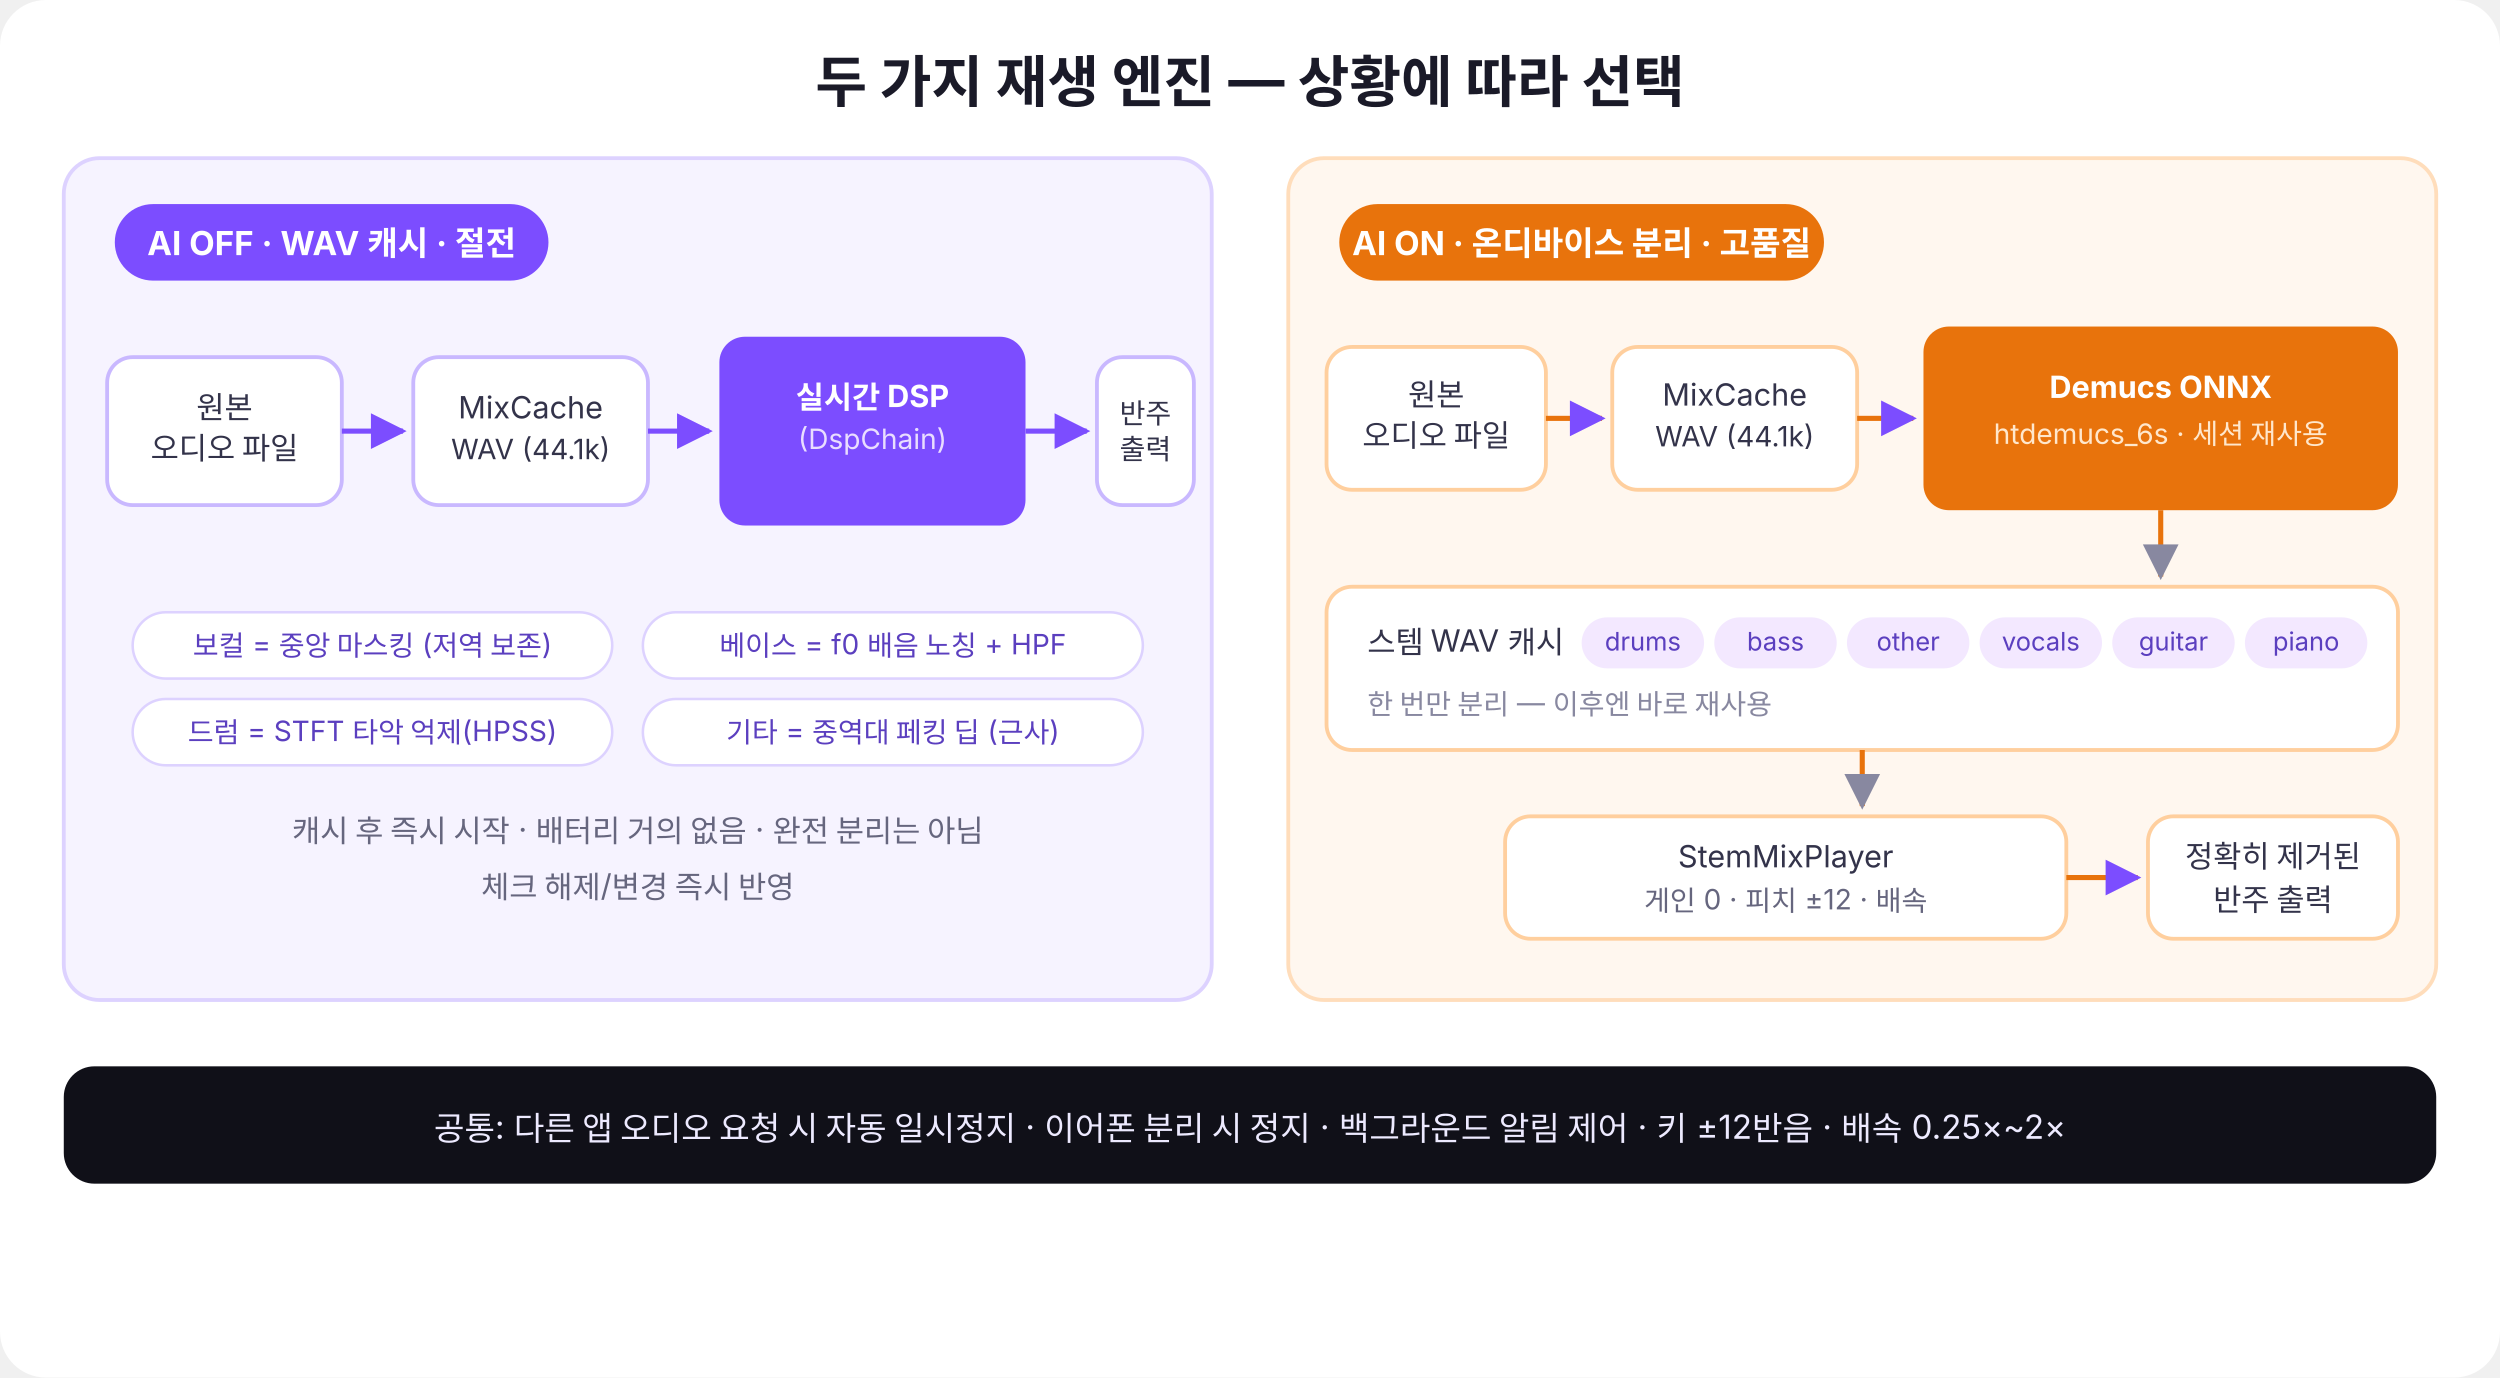
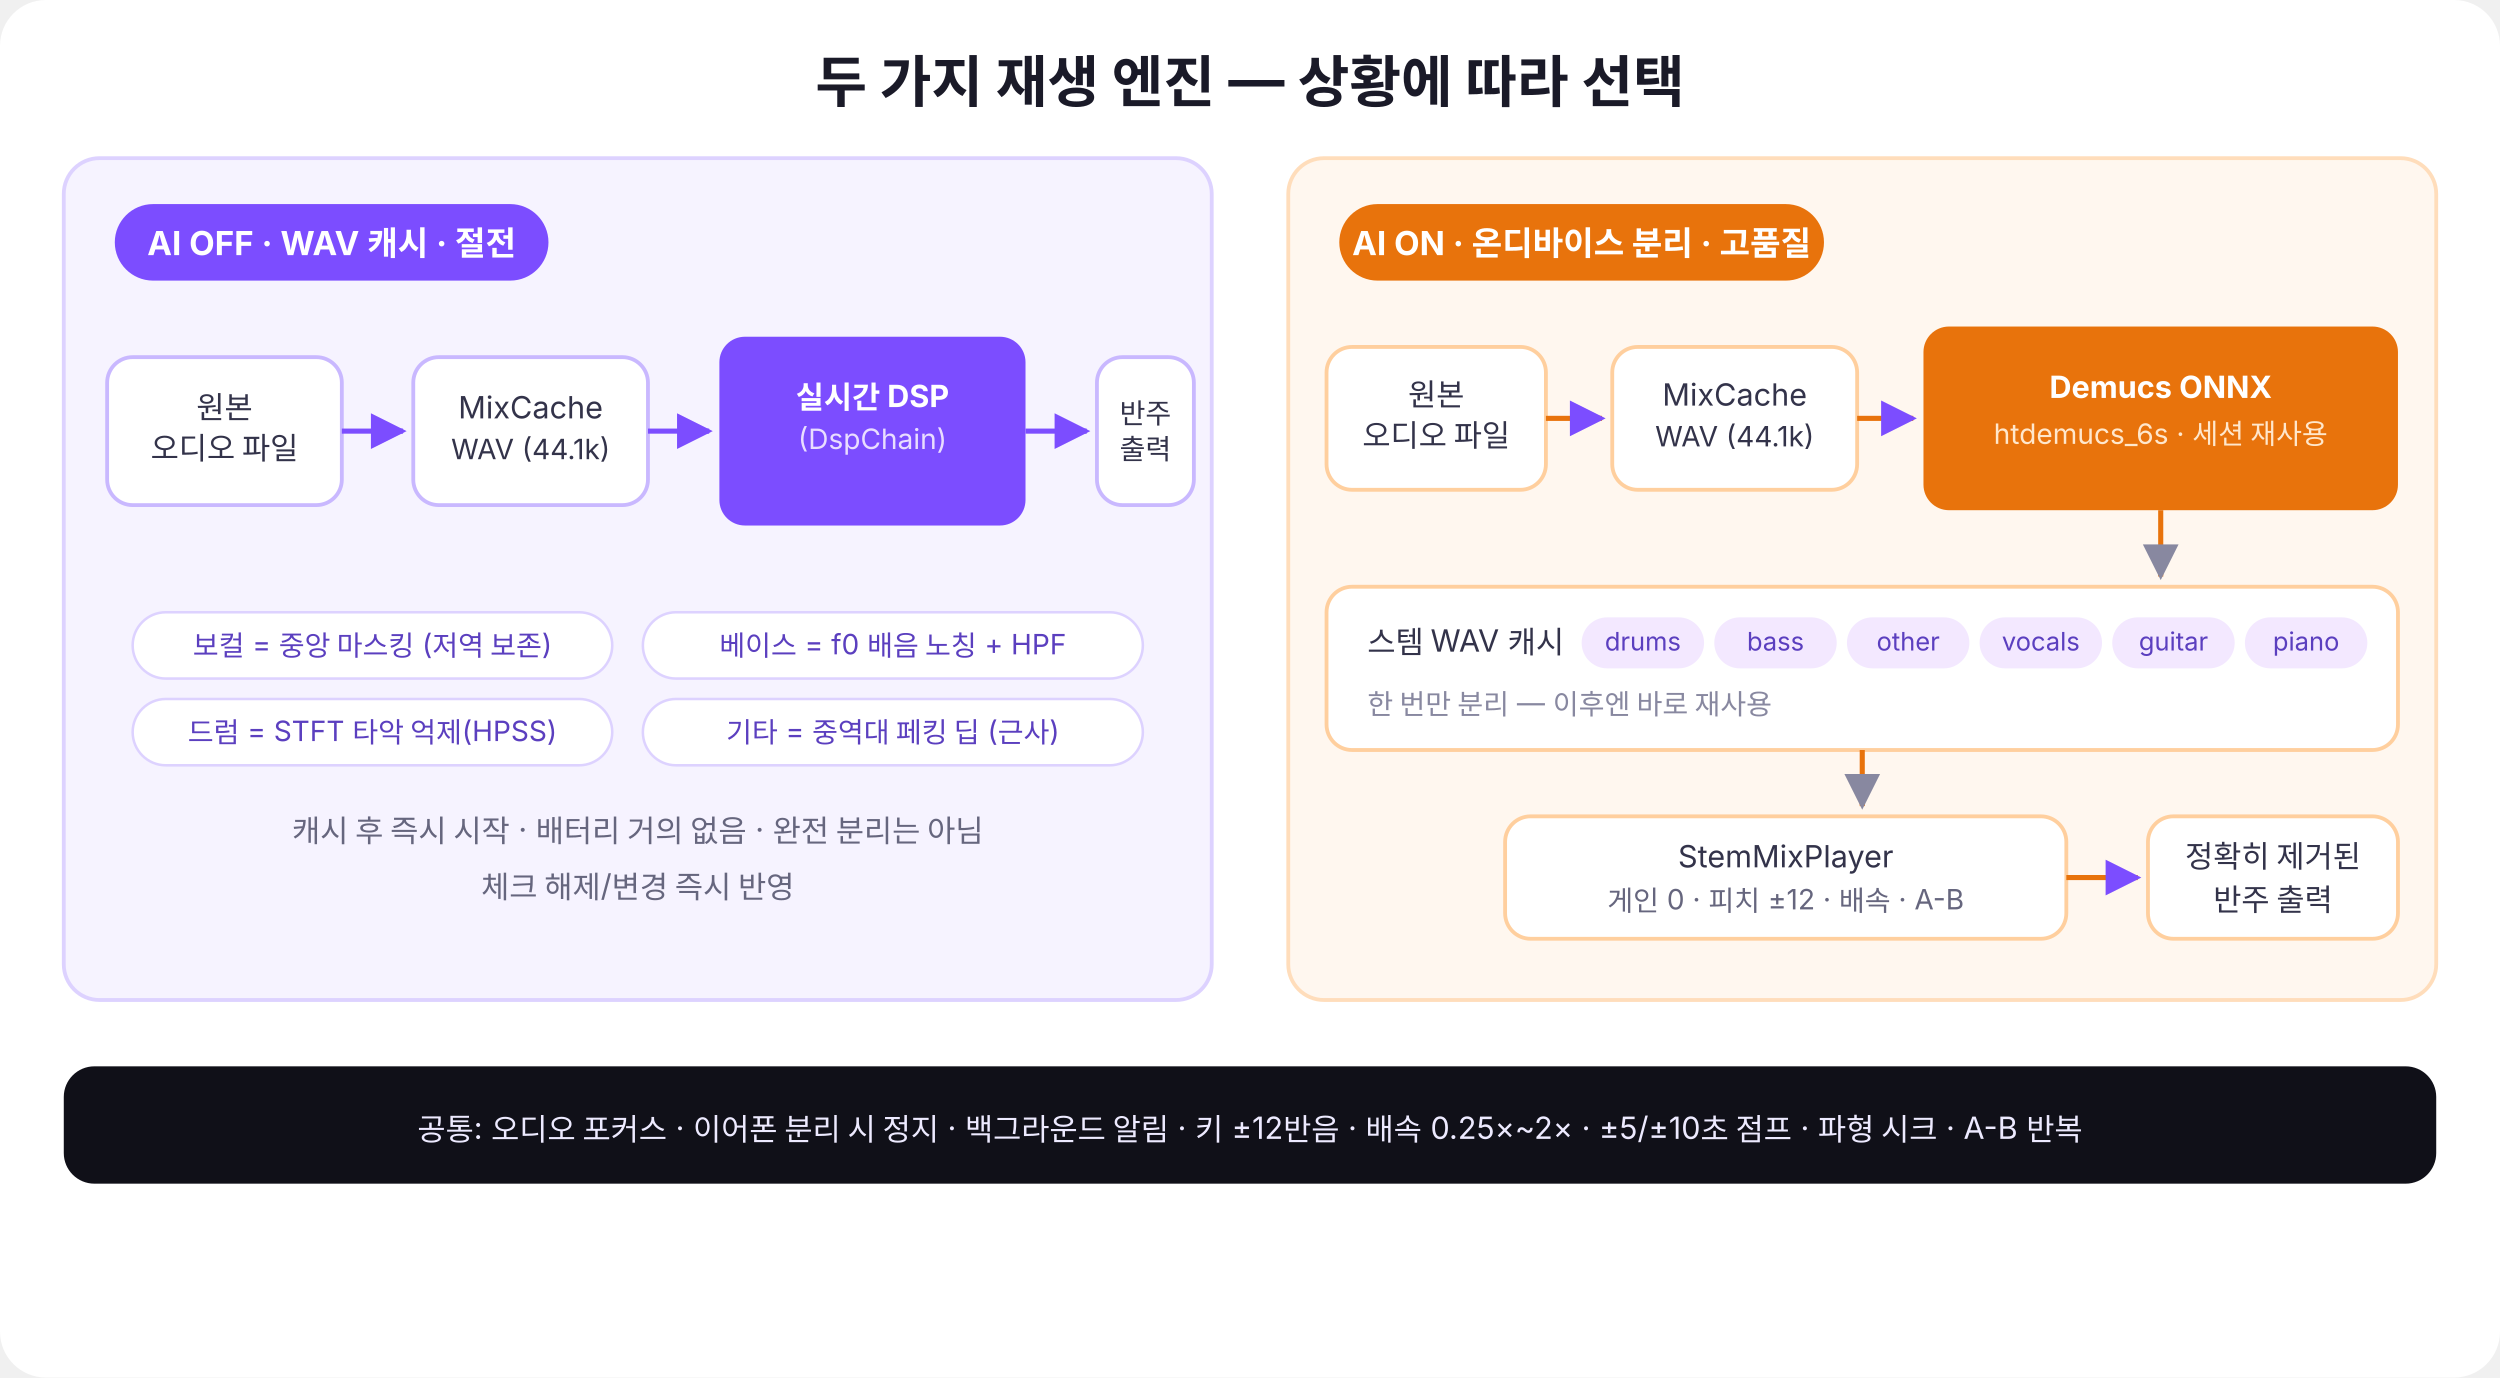
<svg xmlns="http://www.w3.org/2000/svg" width="980" height="540" viewBox="0 0 980 540">
  <defs>
    <marker id="ar" viewBox="0 0 10 10" refX="9" refY="5" markerWidth="7" markerHeight="7" orient="auto">
      <path d="M0,0 L10,5 L0,10 z" fill="#7C4DFF" />
    </marker>
    <marker id="arg" viewBox="0 0 10 10" refX="9" refY="5" markerWidth="7" markerHeight="7" orient="auto">
      <path d="M0,0 L10,5 L0,10 z" fill="#8888a0" />
    </marker>
  </defs>
  <rect x="0" y="0" width="980" height="540" rx="18" fill="#ffffff" />
  <text x="490" y="40" font-family="-apple-system,'Segoe UI',sans-serif" font-size="22" font-weight="bold" fill="#1a1a28" text-anchor="middle">두 가지 재생 엔진 — 상황에 따라 선택</text>
  <rect x="25" y="62" width="450" height="330" rx="14" fill="#F6F3FF" stroke="#DDD2FF" stroke-width="1.5" />
  <rect x="45" y="80" width="170" height="30" rx="15" fill="#7C4DFF" />
  <text x="130" y="100" font-family="-apple-system,'Segoe UI',sans-serif" font-size="13" font-weight="bold" fill="#ffffff" text-anchor="middle">AI OFF · WAV 캐시 · 절전</text>
  <g font-family="-apple-system,'Segoe UI',sans-serif" font-size="12">
    <rect x="42" y="140" width="92" height="58" rx="10" fill="#ffffff" stroke="#C9B8FF" stroke-width="1.5" />
    <text x="88" y="164" text-anchor="middle" fill="#33334a">원본</text>
    <text x="88" y="180" text-anchor="middle" fill="#33334a">오디오 파일</text>
    <line x1="134" y1="169" x2="158" y2="169" stroke="#7C4DFF" stroke-width="2" marker-end="url(#ar)" />
    <rect x="162" y="140" width="92" height="58" rx="10" fill="#ffffff" stroke="#C9B8FF" stroke-width="1.5" />
    <text x="208" y="164" text-anchor="middle" fill="#33334a">MixCache</text>
    <text x="208" y="180" text-anchor="middle" fill="#33334a" font-size="11">WAV (44.1k)</text>
    <line x1="254" y1="169" x2="278" y2="169" stroke="#7C4DFF" stroke-width="2" marker-end="url(#ar)" />
    <rect x="282" y="132" width="120" height="74" rx="10" fill="#7C4DFF" />
    <text x="342" y="160" text-anchor="middle" fill="#ffffff" font-weight="bold">실시간 DSP</text>
    <text x="342" y="176" text-anchor="middle" fill="#E9DDFF" font-size="11">(DspChain)</text>
    <line x1="402" y1="169" x2="426" y2="169" stroke="#7C4DFF" stroke-width="2" marker-end="url(#ar)" />
    <rect x="430" y="140" width="38" height="58" rx="10" fill="#ffffff" stroke="#C9B8FF" stroke-width="1.5" />
    <text x="449" y="166" text-anchor="middle" fill="#33334a" font-size="11">반주</text>
    <text x="449" y="180" text-anchor="middle" fill="#33334a" font-size="11">출력</text>
    <g font-size="11">
      <rect x="52" y="240" width="188" height="26" rx="13" fill="#ffffff" stroke="#DDD2FF" />
      <text x="146" y="257" text-anchor="middle" fill="#5B3FBF">보컬 = 중앙 마스킹 (저역 보존)</text>
      <rect x="252" y="240" width="196" height="26" rx="13" fill="#ffffff" stroke="#DDD2FF" />
      <text x="350" y="257" text-anchor="middle" fill="#5B3FBF">베이스 = f0 배음 노칭 + HPF</text>
      <rect x="52" y="274" width="188" height="26" rx="13" fill="#ffffff" stroke="#DDD2FF" />
      <text x="146" y="291" text-anchor="middle" fill="#5B3FBF">드럼 = STFT 타악 억제(HPSS)</text>
      <rect x="252" y="274" width="196" height="26" rx="13" fill="#ffffff" stroke="#DDD2FF" />
      <text x="350" y="291" text-anchor="middle" fill="#5B3FBF">기타 = 중역대 페킹 딥 (근사)</text>
    </g>
    <text x="250" y="330" text-anchor="middle" font-size="12" fill="#66667e">캐시 후 즉시 시작 · 배터리 거의 없음 · 완전 분리는 아님</text>
    <text x="250" y="352" text-anchor="middle" font-size="12" fill="#66667e">체크 해제/변경 즉시 반영</text>
  </g>
  <rect x="505" y="62" width="450" height="330" rx="14" fill="#FFF7EF" stroke="#FFDDBB" stroke-width="1.5" />
  <rect x="525" y="80" width="190" height="30" rx="15" fill="#E8730C" />
  <text x="620" y="100" font-family="-apple-system,'Segoe UI',sans-serif" font-size="13" font-weight="bold" fill="#ffffff" text-anchor="middle">AI ON · 온디바이스 분리 · 고품질</text>
  <g font-family="-apple-system,'Segoe UI',sans-serif" font-size="12">
    <rect x="520" y="136" width="86" height="56" rx="10" fill="#ffffff" stroke="#FFCF9E" stroke-width="1.5" />
    <text x="563" y="159" text-anchor="middle" fill="#33334a">원본</text>
    <text x="563" y="175" text-anchor="middle" fill="#33334a">오디오 파일</text>
    <line x1="606" y1="164" x2="628" y2="164" stroke="#E8730C" stroke-width="2" marker-end="url(#ar)" />
    <rect x="632" y="136" width="96" height="56" rx="10" fill="#ffffff" stroke="#FFCF9E" stroke-width="1.5" />
    <text x="680" y="159" text-anchor="middle" fill="#33334a">MixCache</text>
    <text x="680" y="175" text-anchor="middle" fill="#33334a" font-size="11">WAV (44.1k)</text>
    <line x1="728" y1="164" x2="750" y2="164" stroke="#E8730C" stroke-width="2" marker-end="url(#ar)" />
    <rect x="754" y="128" width="186" height="72" rx="10" fill="#E8730C" />
    <text x="847" y="156" text-anchor="middle" fill="#ffffff" font-weight="bold">Demucs ONNX</text>
    <text x="847" y="174" text-anchor="middle" fill="#FFE7CC" font-size="11">htdemucs_6s · 세션 재사용</text>
    <line x1="847" y1="200" x2="847" y2="226" stroke="#E8730C" stroke-width="2" marker-end="url(#arg)" />
    <rect x="520" y="230" width="420" height="64" rx="10" fill="#ffffff" stroke="#FFCF9E" stroke-width="1.5" />
    <text x="536" y="256" fill="#33334a" font-size="12">스템 WAV 캐시</text>
    <g font-size="10">
      <rect x="620" y="242" width="48" height="20" rx="10" fill="#F3E8FF" />
      <text x="644" y="255" text-anchor="middle" fill="#5B3FBF">drums</text>
      <rect x="672" y="242" width="48" height="20" rx="10" fill="#F3E8FF" />
      <text x="696" y="255" text-anchor="middle" fill="#5B3FBF">bass</text>
      <rect x="724" y="242" width="48" height="20" rx="10" fill="#F3E8FF" />
      <text x="748" y="255" text-anchor="middle" fill="#5B3FBF">other</text>
      <rect x="776" y="242" width="48" height="20" rx="10" fill="#F3E8FF" />
      <text x="800" y="255" text-anchor="middle" fill="#5B3FBF">vocals</text>
      <rect x="828" y="242" width="48" height="20" rx="10" fill="#F3E8FF" />
      <text x="852" y="255" text-anchor="middle" fill="#5B3FBF">guitar</text>
      <rect x="880" y="242" width="48" height="20" rx="10" fill="#F3E8FF" />
      <text x="904" y="255" text-anchor="middle" fill="#5B3FBF">piano</text>
    </g>
    <text x="536" y="280" font-size="11" fill="#8888a0">한 번만 분리 — 이후엔 바로 재사용</text>
    <line x1="730" y1="294" x2="730" y2="316" stroke="#E8730C" stroke-width="2" marker-end="url(#arg)" />
    <rect x="590" y="320" width="220" height="48" rx="10" fill="#ffffff" stroke="#FFCF9E" stroke-width="1.5" />
    <text x="700" y="340" text-anchor="middle" fill="#33334a">StemMixPlayer</text>
-     <text x="700" y="357" text-anchor="middle" fill="#66667e" font-size="11">게인 0 · 피치 ±12 · 배속</text>
+     <text x="700" y="357" text-anchor="middle" fill="#66667e" font-size="11">게인 0 · 피치 ±12 · 배속 · A-B</text>
    <line x1="810" y1="344" x2="838" y2="344" stroke="#E8730C" stroke-width="2" marker-end="url(#ar)" />
    <rect x="842" y="320" width="98" height="48" rx="10" fill="#ffffff" stroke="#FFCF9E" stroke-width="1.5" />
    <text x="891" y="340" text-anchor="middle" fill="#33334a">정확히 제거된</text>
    <text x="891" y="357" text-anchor="middle" fill="#33334a">반주 출력</text>
  </g>
  <rect x="25" y="418" width="930" height="46" rx="12" fill="#101018" />
-   <text x="490" y="447" font-family="-apple-system,'Segoe UI',sans-serif" font-size="13" fill="#EDEAFF" text-anchor="middle">공통: 다른 앱 오디오 요청 시 자동 일시정지 · 이어폰 분리 시 정지 · 백그라운드 알림 제어 · 키 ±12반음 · 배속 0.25×~2×</text>
+   <text x="490" y="447" font-family="-apple-system,'Segoe UI',sans-serif" font-size="12" fill="#EDEAFF" text-anchor="middle">공통: 오디오 포커스 · 이어폰 분리 시 정지 · 백그라운드 알림 · 키 ±12반음 · 배속 0.25×~2× · ±5/±10초 점프 · 파형 시크 · A-B 반복</text>
</svg>
